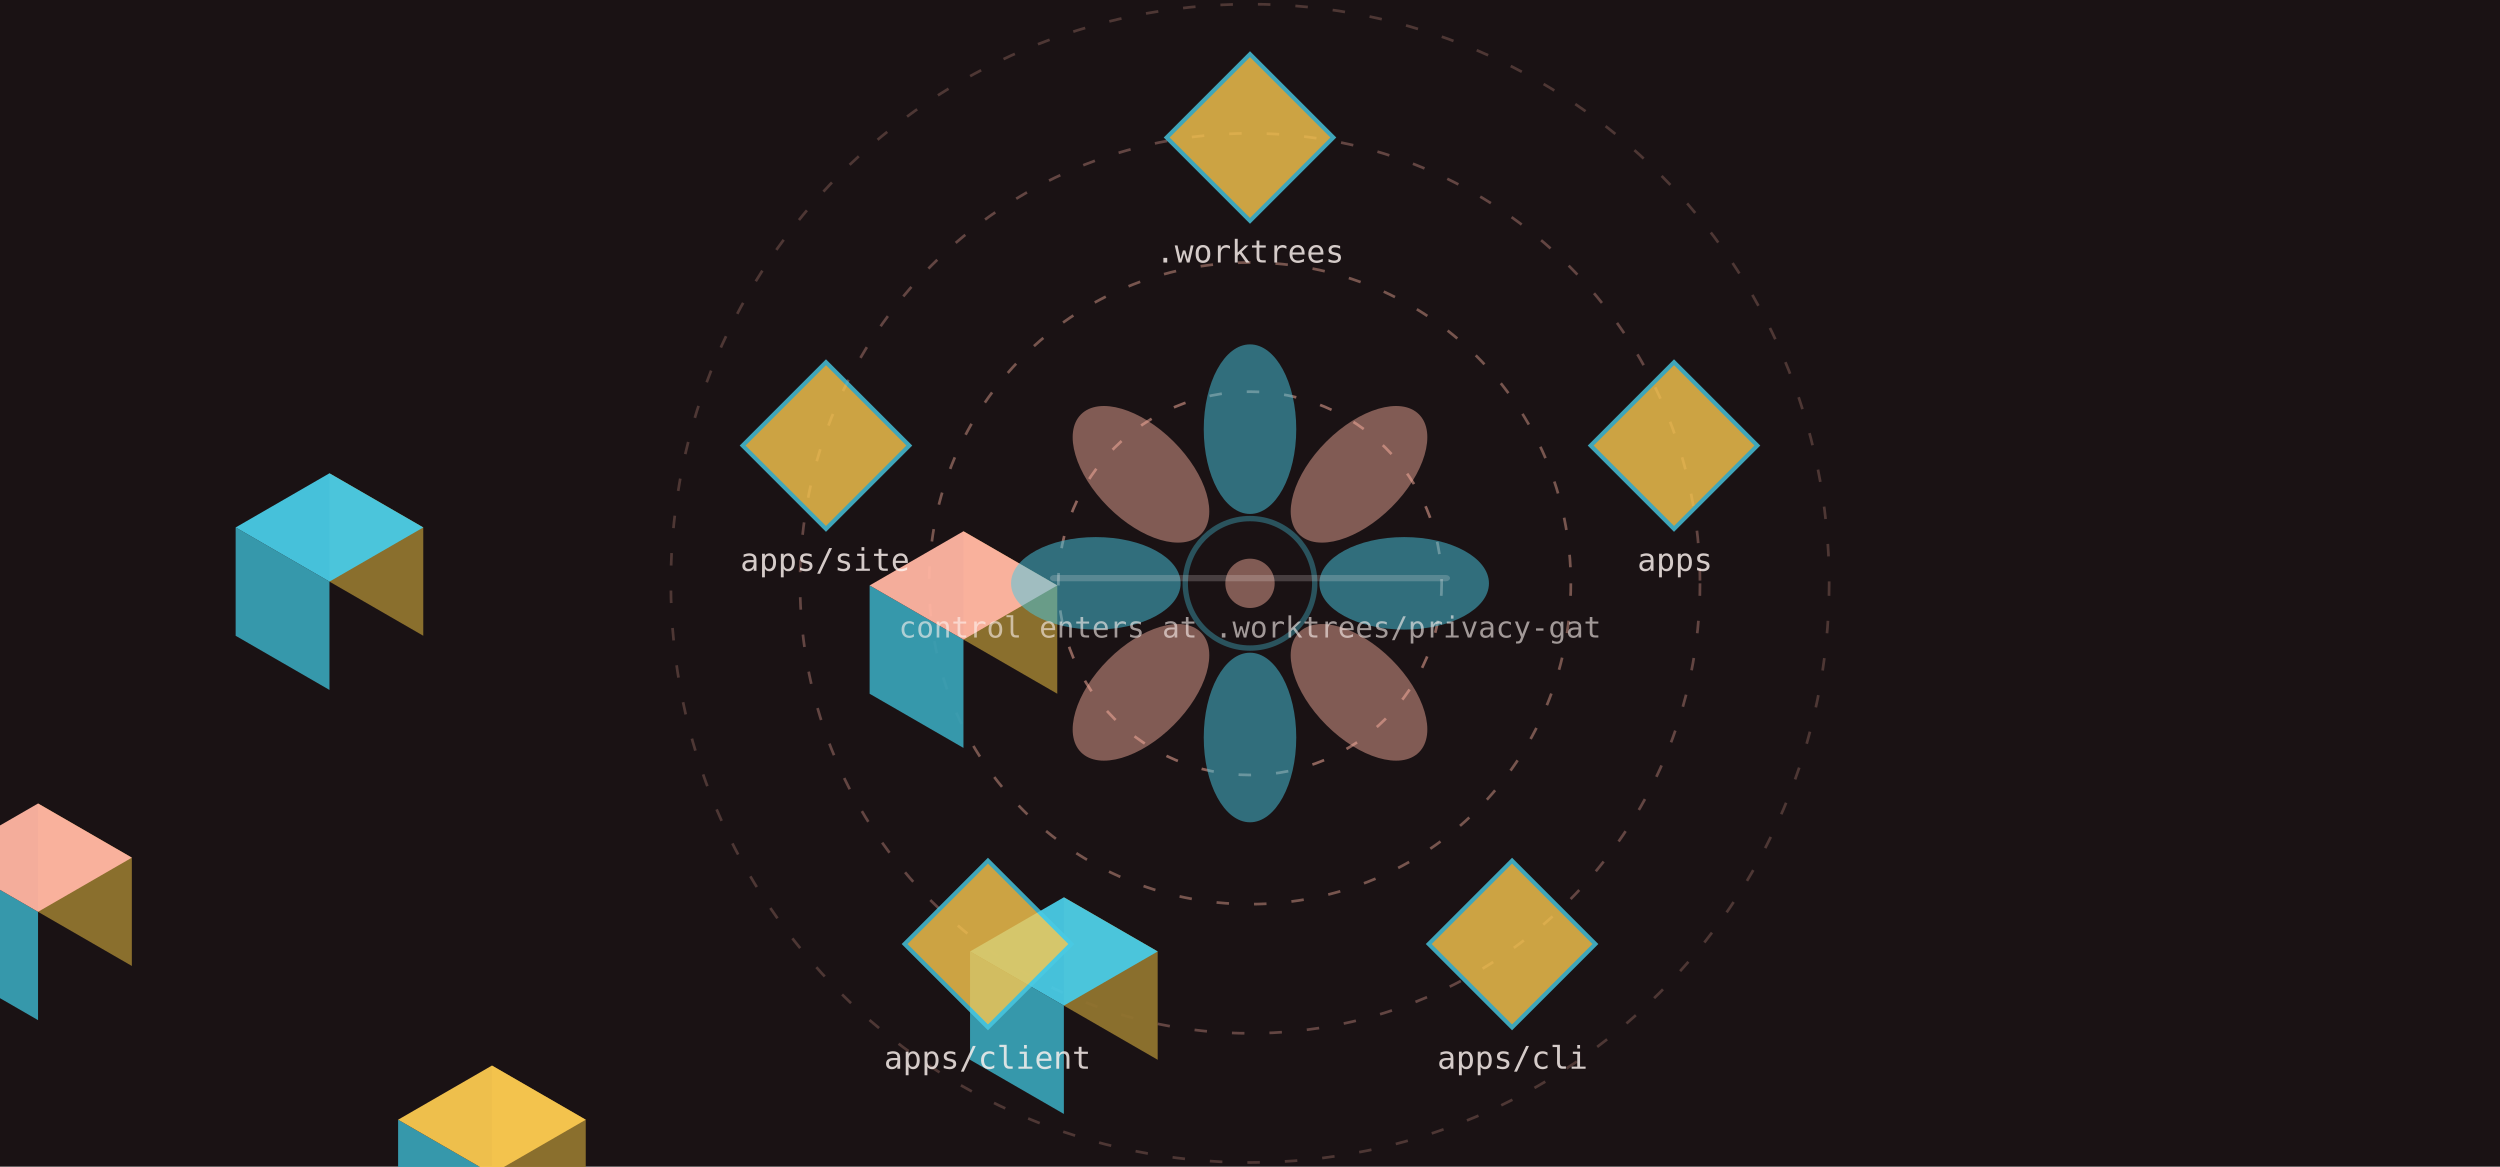
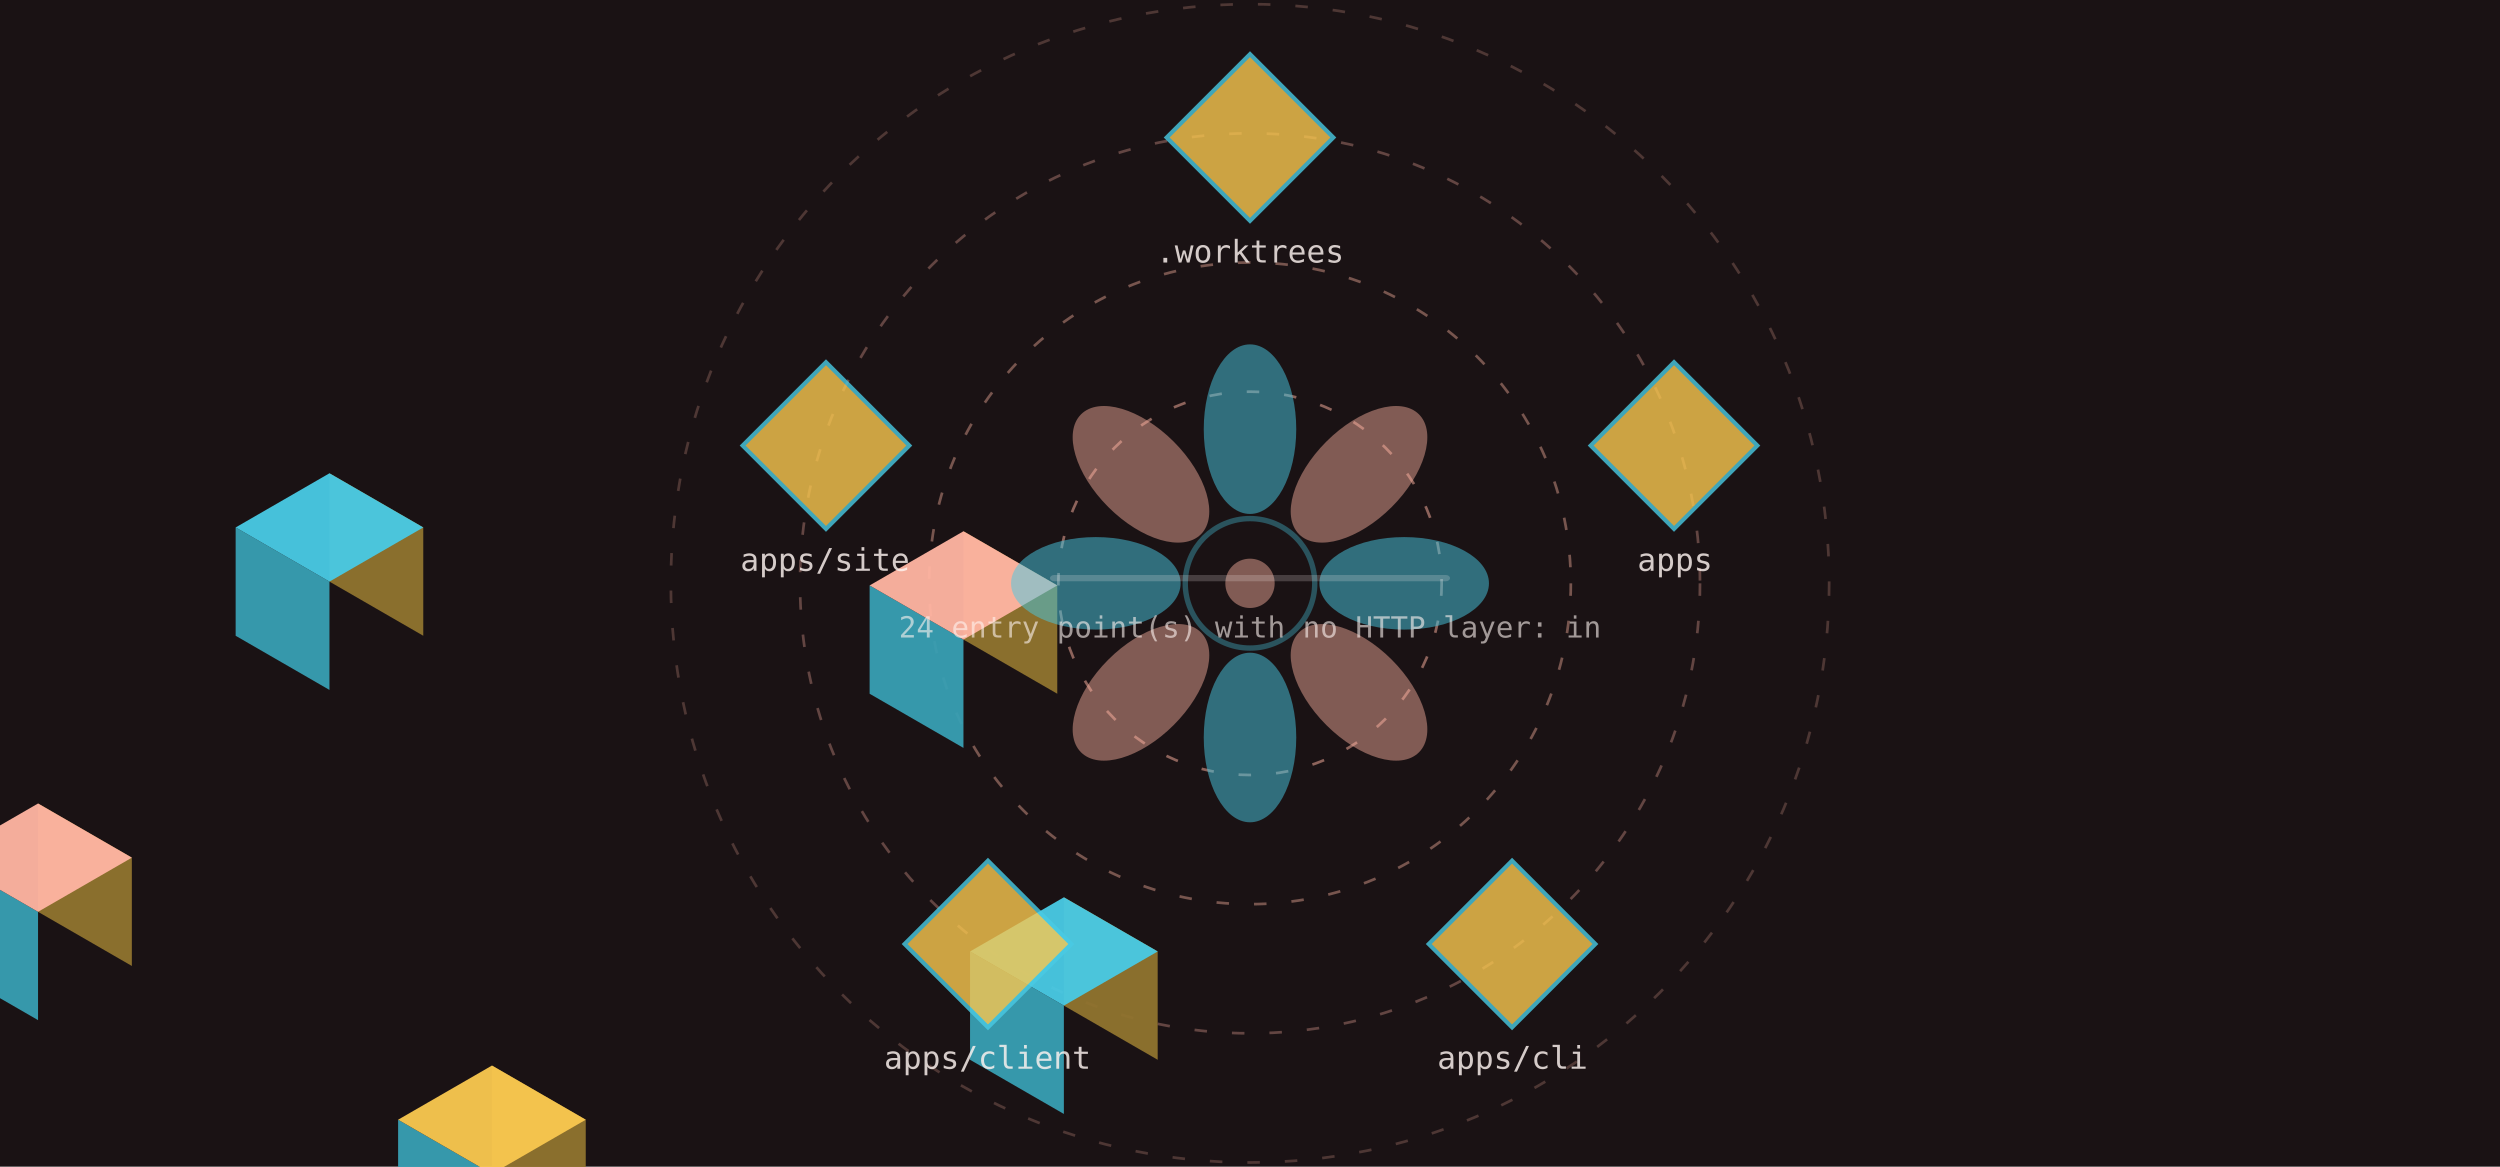
<svg xmlns="http://www.w3.org/2000/svg" viewBox="0 0 1200 560" width="1200" height="560" role="img" aria-label="gh0st workflow">
  <rect width="1200" height="560" fill="#1a1214" />
  <defs>
    <linearGradient id="gk" x1="0" y1="0" x2="1" y2="1">
      <stop offset="0%" stop-color="#ffb4a2" />
      <stop offset="100%" stop-color="#48cae4" />
    </linearGradient>
  </defs>
  <circle cx="600.00" cy="280.00" r="92.00" fill="none" stroke="rgba(255,180,162,0.500)" stroke-width="1.30" opacity="1.00" stroke-dasharray="6 12" />
  <g>
    <circle cx="600.00" cy="280.00" r="92.00" fill="none" stroke="#f9c74f" stroke-width="2.60" opacity="0.00" />
    <animate attributeName="opacity" values="0;0.85;0" dur="19.6s" begin="0.0s" repeatCount="indefinite" />
  </g>
  <circle cx="600.00" cy="280.00" r="154.00" fill="none" stroke="rgba(255,180,162,0.410)" stroke-width="1.30" opacity="1.00" stroke-dasharray="6 12" />
  <g>
    <circle cx="600.00" cy="280.00" r="154.00" fill="none" stroke="#f9c74f" stroke-width="2.60" opacity="0.00" />
    <animate attributeName="opacity" values="0;0.85;0" dur="19.6s" begin="0.6s" repeatCount="indefinite" />
  </g>
  <circle cx="600.00" cy="280.00" r="216.00" fill="none" stroke="rgba(255,180,162,0.320)" stroke-width="1.30" opacity="1.00" stroke-dasharray="6 12" />
  <g>
    <circle cx="600.00" cy="280.00" r="216.00" fill="none" stroke="#f9c74f" stroke-width="2.60" opacity="0.00" />
    <animate attributeName="opacity" values="0;0.85;0" dur="19.6s" begin="1.2s" repeatCount="indefinite" />
  </g>
  <circle cx="600.00" cy="280.00" r="278.00" fill="none" stroke="rgba(255,180,162,0.230)" stroke-width="1.30" opacity="1.00" stroke-dasharray="6 12" />
  <g>
    <circle cx="600.00" cy="280.00" r="278.00" fill="none" stroke="#f9c74f" stroke-width="2.60" opacity="0.00" />
    <animate attributeName="opacity" values="0;0.85;0" dur="19.6s" begin="1.8s" repeatCount="indefinite" />
  </g>
  <polygon points="462.46,307.00 507.49,333.00 507.49,281.00 462.46,255.00" fill="#90732e" opacity="0.95" />
  <polygon points="417.42,333.00 462.46,359.00 462.46,307.00 417.42,281.00" fill="#389eb2" opacity="0.95" />
  <polygon points="462.46,255.00 507.49,281.00 462.46,307.00 417.42,281.00" fill="#ffb4a2" opacity="0.95" />
  <text x="600" y="126" font-family="ui-monospace,Menlo,monospace" font-size="15" fill="rgba(253,244,240,0.820)" text-anchor="middle">.worktrees</text>
  <g>
    <polygon points="600.00,26.00 640.00,66.00 600.00,106.00 560.00,66.00" fill="#f9c74f" opacity="0.80" stroke="#48cae4" stroke-width="2" />
    <animate attributeName="opacity" values="0.25;1.0;0.25" dur="19.6s" begin="0.0s" repeatCount="indefinite" />
  </g>
  <polygon points="510.66,482.70 555.69,508.70 555.69,456.70 510.66,430.70" fill="#90732e" opacity="0.95" />
  <polygon points="465.62,508.70 510.66,534.70 510.66,482.70 465.62,456.70" fill="#389eb2" opacity="0.95" />
  <polygon points="510.66,430.70 555.69,456.70 510.66,482.70 465.62,456.70" fill="#48cae4" opacity="0.95" />
  <text x="804" y="274" font-family="ui-monospace,Menlo,monospace" font-size="15" fill="rgba(253,244,240,0.820)" text-anchor="middle">apps</text>
  <g>
    <polygon points="803.53,173.87 843.53,213.87 803.53,253.87 763.53,213.87" fill="#f9c74f" opacity="0.80" stroke="#48cae4" stroke-width="2" />
    <animate attributeName="opacity" values="0.25;1.0;0.25" dur="19.6s" begin="3.92s" repeatCount="indefinite" />
  </g>
  <polygon points="236.13,563.46 281.16,589.46 281.16,537.46 236.13,511.46" fill="#90732e" opacity="0.95" />
  <polygon points="191.09,589.46 236.13,615.46 236.13,563.46 191.09,537.46" fill="#389eb2" opacity="0.95" />
  <polygon points="236.13,511.46 281.16,537.46 236.13,563.46 191.09,537.46" fill="#f9c74f" opacity="0.95" />
  <text x="726" y="513" font-family="ui-monospace,Menlo,monospace" font-size="15" fill="rgba(253,244,240,0.820)" text-anchor="middle">apps/cli</text>
  <g>
    <polygon points="725.79,413.13 765.79,453.13 725.79,493.13 685.79,453.13" fill="#f9c74f" opacity="0.80" stroke="#48cae4" stroke-width="2" />
    <animate attributeName="opacity" values="0.25;1.0;0.25" dur="19.6s" begin="7.84s" repeatCount="indefinite" />
  </g>
  <polygon points="18.26,437.67 63.29,463.67 63.29,411.67 18.26,385.67" fill="#90732e" opacity="0.95" />
  <polygon points="-26.77,463.67 18.26,489.67 18.26,437.67 -26.77,411.67" fill="#389eb2" opacity="0.95" />
  <polygon points="18.26,385.67 63.29,411.67 18.26,437.67 -26.77,411.67" fill="#ffb4a2" opacity="0.95" />
  <text x="474" y="513" font-family="ui-monospace,Menlo,monospace" font-size="15" fill="rgba(253,244,240,0.820)" text-anchor="middle">apps/client</text>
  <g>
    <polygon points="474.21,413.13 514.21,453.13 474.21,493.13 434.21,453.13" fill="#f9c74f" opacity="0.80" stroke="#48cae4" stroke-width="2" />
    <animate attributeName="opacity" values="0.25;1.0;0.25" dur="19.6s" begin="11.76s" repeatCount="indefinite" />
  </g>
  <polygon points="158.14,279.17 203.17,305.17 203.17,253.17 158.14,227.17" fill="#90732e" opacity="0.95" />
  <polygon points="113.11,305.17 158.14,331.17 158.14,279.17 113.11,253.17" fill="#389eb2" opacity="0.95" />
  <polygon points="158.14,227.17 203.17,253.17 158.14,279.17 113.11,253.17" fill="#48cae4" opacity="0.95" />
  <text x="396" y="274" font-family="ui-monospace,Menlo,monospace" font-size="15" fill="rgba(253,244,240,0.820)" text-anchor="middle">apps/site</text>
  <g>
    <polygon points="396.47,173.87 436.47,213.87 396.47,253.87 356.47,213.87" fill="#f9c74f" opacity="0.80" stroke="#48cae4" stroke-width="2" />
    <animate attributeName="opacity" values="0.25;1.0;0.25" dur="19.6s" begin="15.68s" repeatCount="indefinite" />
  </g>
  <ellipse cx="600.00" cy="206.00" rx="22.20" ry="40.70" fill="rgba(72,202,228,0.500)" opacity="1.00" transform="rotate(0.0 600.00 206.00)" />
  <ellipse cx="652.33" cy="227.67" rx="22.20" ry="40.70" fill="rgba(255,180,162,0.450)" opacity="1.00" transform="rotate(45.0 652.33 227.67)" />
  <ellipse cx="674.00" cy="280.00" rx="22.20" ry="40.70" fill="rgba(72,202,228,0.500)" opacity="1.00" transform="rotate(90.0 674.00 280.00)" />
  <ellipse cx="652.33" cy="332.33" rx="22.20" ry="40.70" fill="rgba(255,180,162,0.450)" opacity="1.00" transform="rotate(135.0 652.33 332.33)" />
  <ellipse cx="600.00" cy="354.00" rx="22.20" ry="40.70" fill="rgba(72,202,228,0.500)" opacity="1.00" transform="rotate(180.0 600.00 354.00)" />
  <ellipse cx="547.67" cy="332.33" rx="22.20" ry="40.70" fill="rgba(255,180,162,0.450)" opacity="1.00" transform="rotate(225.0 547.67 332.33)" />
  <ellipse cx="526.00" cy="280.00" rx="22.20" ry="40.70" fill="rgba(72,202,228,0.500)" opacity="1.00" transform="rotate(270.0 526.00 280.00)" />
  <ellipse cx="547.67" cy="227.67" rx="22.20" ry="40.70" fill="rgba(255,180,162,0.450)" opacity="1.00" transform="rotate(315.0 547.67 227.67)" />
  <circle cx="600.00" cy="280.00" r="31.08" fill="none" stroke="rgba(72,202,228,0.500)" stroke-width="2.59" opacity="0.70" />
  <circle cx="600.00" cy="280.00" r="11.84" fill="rgba(255,180,162,0.450)" opacity="1.00" />
  <rect x="504.00" y="276.00" width="192.00" height="3.00" rx="2.00" fill="rgba(253,244,240,0.200)" opacity="1.00" />
-   <text x="600" y="306" font-family="ui-monospace,Menlo,monospace" font-size="14" fill="rgba(253,244,240,0.600)" text-anchor="middle">control enters at .worktrees/privacy-gat</text>
+   <text x="600" y="306" font-family="ui-monospace,Menlo,monospace" font-size="14" fill="rgba(253,244,240,0.600)" text-anchor="middle">24 entry point(s) with no HTTP layer: in</text>
</svg>
